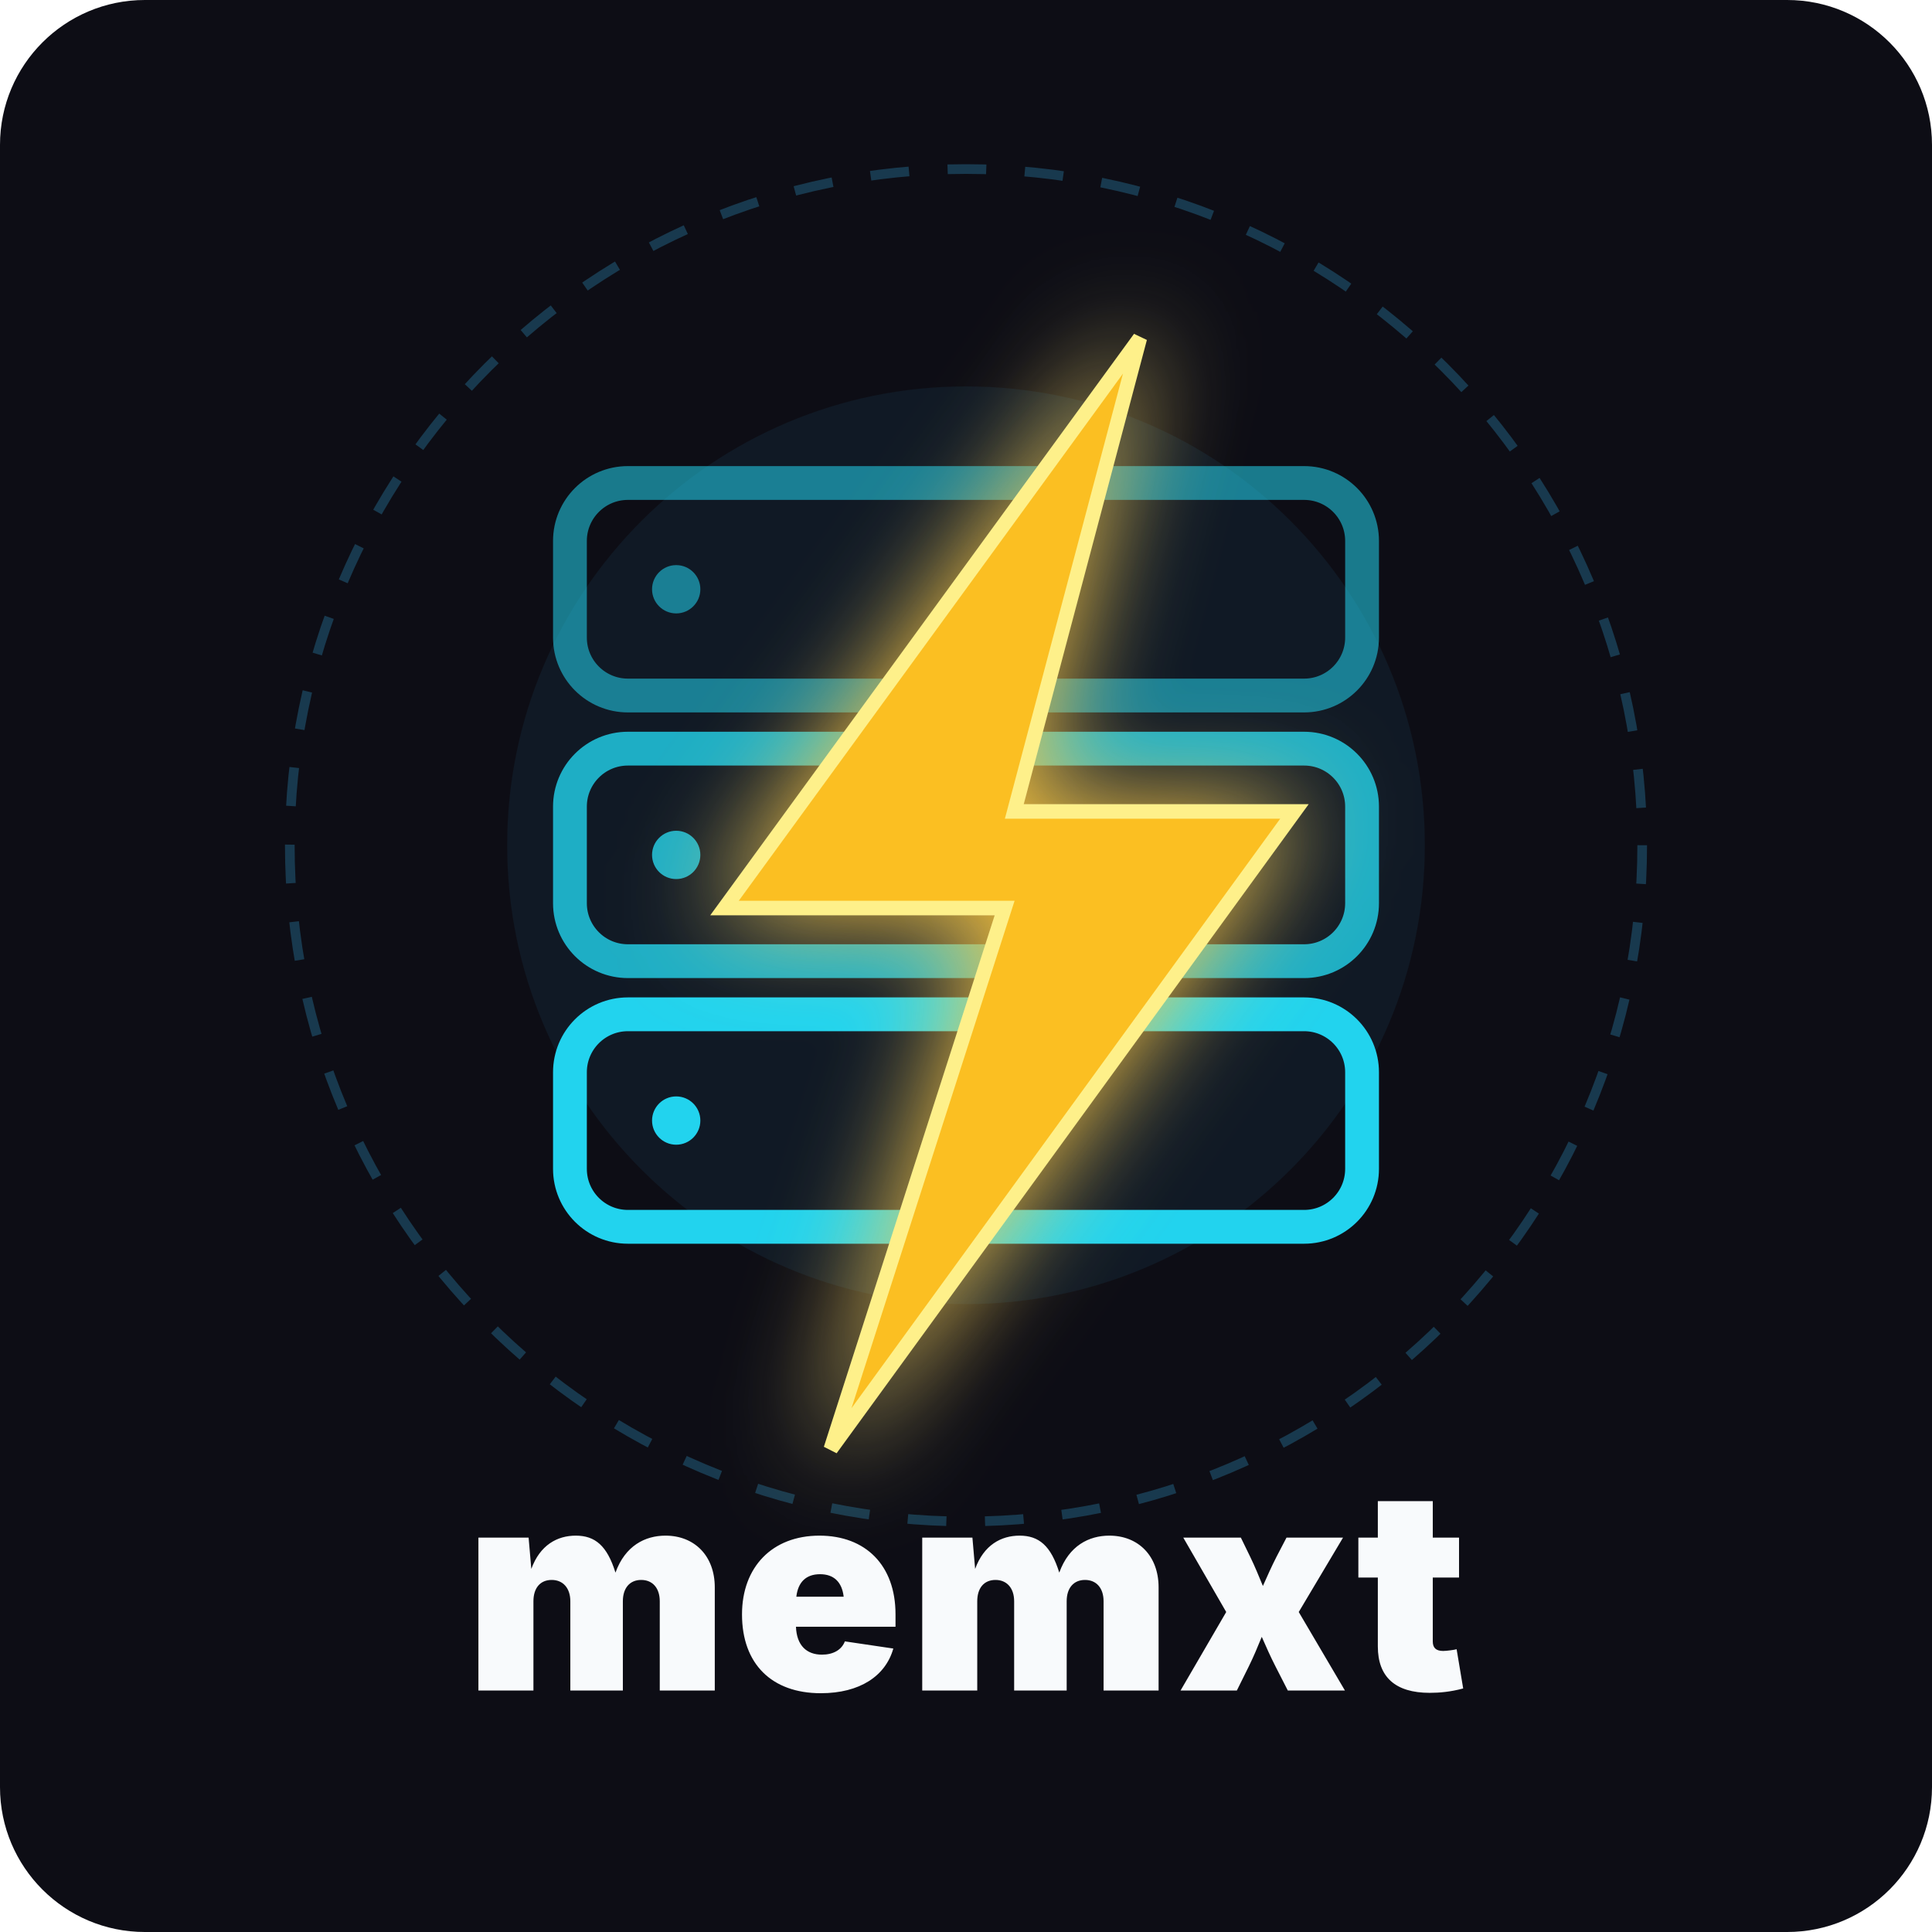
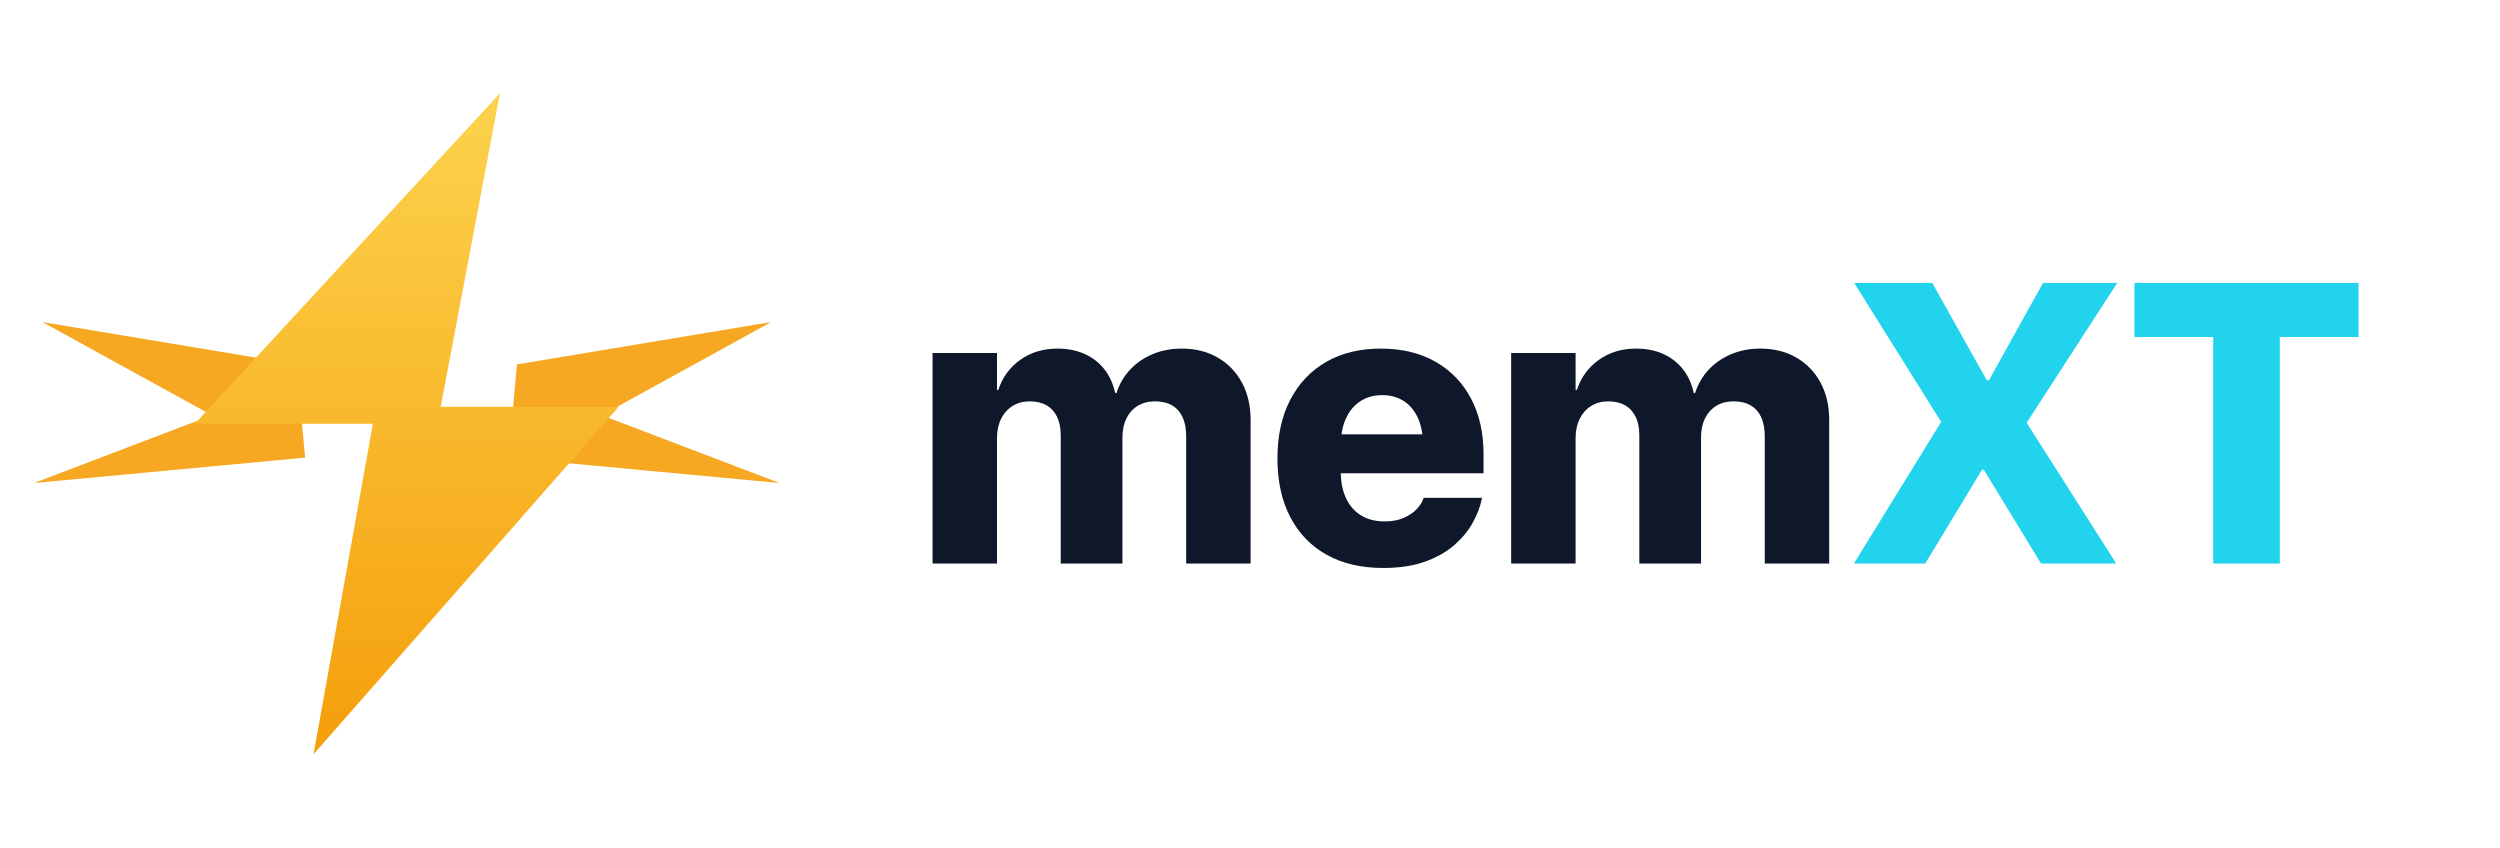
- <svg xmlns="http://www.w3.org/2000/svg" viewBox="0 0 400 400" width="100%" height="100%">
-   <rect width="400" height="400" fill="#0D0D15" rx="30" />
-   <circle cx="200" cy="175" r="140" fill="none" stroke="#38BDF8" stroke-width="2" stroke-dasharray="8 8" opacity="0.25" />
-   <circle cx="200" cy="175" r="95" fill="#38BDF8" opacity="0.07" />
+ <svg xmlns="http://www.w3.org/2000/svg" viewBox="0 0 590 200" width="100%" height="100%" role="img" aria-label="memXT">
+   <style>.wm{fill:#0F172A}@media (prefers-color-scheme:dark){.wm{fill:#F8FAFC}}</style>
  <defs>
-     <filter id="glow" x="-40%" y="-40%" width="180%" height="180%">
-       <feGaussianBlur stdDeviation="11" result="blur" />
-       <feMerge>
-         <feMergeNode in="blur" />
-         <feMergeNode in="SourceGraphic" />
-       </feMerge>
-     </filter>
+     <linearGradient id="gold" x1="0" y1="0" x2="0" y2="1">
+       <stop offset="0%" stop-color="#FCD34D" />
+       <stop offset="100%" stop-color="#F59E0B" />
+     </linearGradient>
  </defs>
-   <g fill="none" stroke="#22D3EE" stroke-width="7" stroke-linejoin="round">
-     <rect x="118" y="100" width="164" height="44" rx="12" opacity="0.55" />
-     <rect x="118" y="155" width="164" height="44" rx="12" opacity="0.8" />
-     <rect x="118" y="210" width="164" height="44" rx="12" />
+   <g fill="#F59E0B" opacity="0.9">
+     <path d="M70 86 L10 76 L50 98 L8 114 L72 108 Z" />
+     <path d="M70 86 L10 76 L50 98 L8 114 L72 108 Z" transform="translate(192,0) scale(-1,1)" />
  </g>
-   <g fill="#22D3EE">
-     <circle cx="140" cy="122" r="5" opacity="0.55" />
-     <circle cx="140" cy="177" r="5" opacity="0.8" />
-     <circle cx="140" cy="232" r="5" />
+   <path d="M118 22 L46 100 L88 100 L74 178 L146 96 L104 96 Z" fill="url(#gold)" />
+   <g transform="translate(216.0,133.0) scale(0.04589844,-0.04589844)">
+     <path class="wm" d="M89 0V1082.7H420.3V892.7H427Q458.7 989.7 540 1047.5Q621.3 1105.3 731.3 1105.3Q808.3 1105.3 869.2 1078.5Q930 1051.7 971 1000.8Q1012 950 1028 876.7H1034.7Q1057 946.3 1105.2 997.5Q1153.3 1048.7 1221.2 1077Q1289 1105.3 1369.3 1105.3Q1475.7 1105.3 1555.3 1059.2Q1635 1013 1679.7 930.5Q1724.3 848 1724.3 738V0H1393V653.3Q1393 712.7 1374.5 752.7Q1356 792.7 1320.3 813.3Q1284.7 834 1231.7 834Q1181.3 834 1143.7 810.8Q1106 787.7 1085.7 746.2Q1065.3 704.7 1065.3 648.3V0H748V659Q748 715.3 729.2 754.3Q710.3 793.3 674.8 813.7Q639.3 834 588.3 834Q538 834 500.2 810.2Q462.3 786.3 441.3 744Q420.3 701.7 420.3 645.3V0Z M2406 -22.7Q2237 -22.7 2115.2 45.3Q1993.3 113.3 1927.8 239.8Q1862.3 366.3 1862.3 540V541Q1862.3 714.7 1927.7 841.2Q1993 967.7 2112.3 1036.5Q2231.7 1105.3 2393.7 1105.3Q2555.7 1105.3 2674.2 1038.2Q2792.7 971 2857.3 849Q2922 727 2922 563V464.3H2024.7V664.3H2766.7L2611.3 477V604.7Q2611.3 689.7 2584.8 748Q2558.3 806.3 2511 836.2Q2463.7 866 2400.7 866Q2337.7 866 2289.7 835.5Q2241.7 805 2214.7 746.5Q2187.7 688 2187.7 604.7V475.7Q2187.7 394.3 2214.8 336.3Q2242 278.3 2292.3 247.5Q2342.7 216.7 2412.7 216.7Q2470.7 216.7 2512 235Q2553.3 253.3 2578.7 280.3Q2604 307.3 2612.3 333L2614 338H2914.3L2911.7 326Q2899.3 268.7 2865.2 207.7Q2831 146.7 2770.7 94.2Q2710.3 41.7 2620.3 9.5Q2530.3 -22.7 2406 -22.7Z M3064 0V1082.7H3395.3V892.7H3402Q3433.7 989.7 3515 1047.5Q3596.3 1105.3 3706.3 1105.3Q3783.3 1105.3 3844.2 1078.5Q3905 1051.7 3946 1000.8Q3987 950 4003 876.7H4009.7Q4032 946.3 4080.2 997.5Q4128.3 1048.7 4196.2 1077Q4264 1105.3 4344.3 1105.3Q4450.7 1105.3 4530.3 1059.2Q4610 1013 4654.7 930.5Q4699.3 848 4699.3 738V0H4368V653.3Q4368 712.7 4349.5 752.7Q4331 792.7 4295.3 813.3Q4259.7 834 4206.7 834Q4156.3 834 4118.7 810.8Q4081 787.7 4060.7 746.2Q4040.3 704.7 4040.3 648.3V0H3723V659Q3723 715.3 3704.2 754.3Q3685.3 793.3 3649.8 813.7Q3614.3 834 3563.3 834Q3513 834 3475.2 810.2Q3437.3 786.3 3416.3 744Q3395.3 701.7 3395.3 645.3V0Z" />
+     <path fill="#22D3EE" d="M4826.3 0 5352 853.3 5273.7 572.3V730.3L4827.7 1443H5229.3L5509.3 942.7H5668L5446.3 808.7L5798.7 1443H6180.3L5716 726V568L5635.7 847.7L6175.3 0H5788.7L5494.7 482H5336L5563.7 612.3L5193 0Z M6673.7 0V1165H6268.7V1443H7421.3V1165H7016.3V0Z" />
  </g>
-   <path d="M236 70 L150 188 L208 188 L172 300 L268 168 L210 168 Z" fill="#FBBF24" stroke="#FEF08A" stroke-width="3" filter="url(#glow)" />
-   <text x="200" y="350" fill="#F8FAFC" font-family="-apple-system, system-ui, 'Segoe UI', sans-serif" font-size="58" font-weight="900" text-anchor="middle" letter-spacing="1">memxt</text>
</svg>
